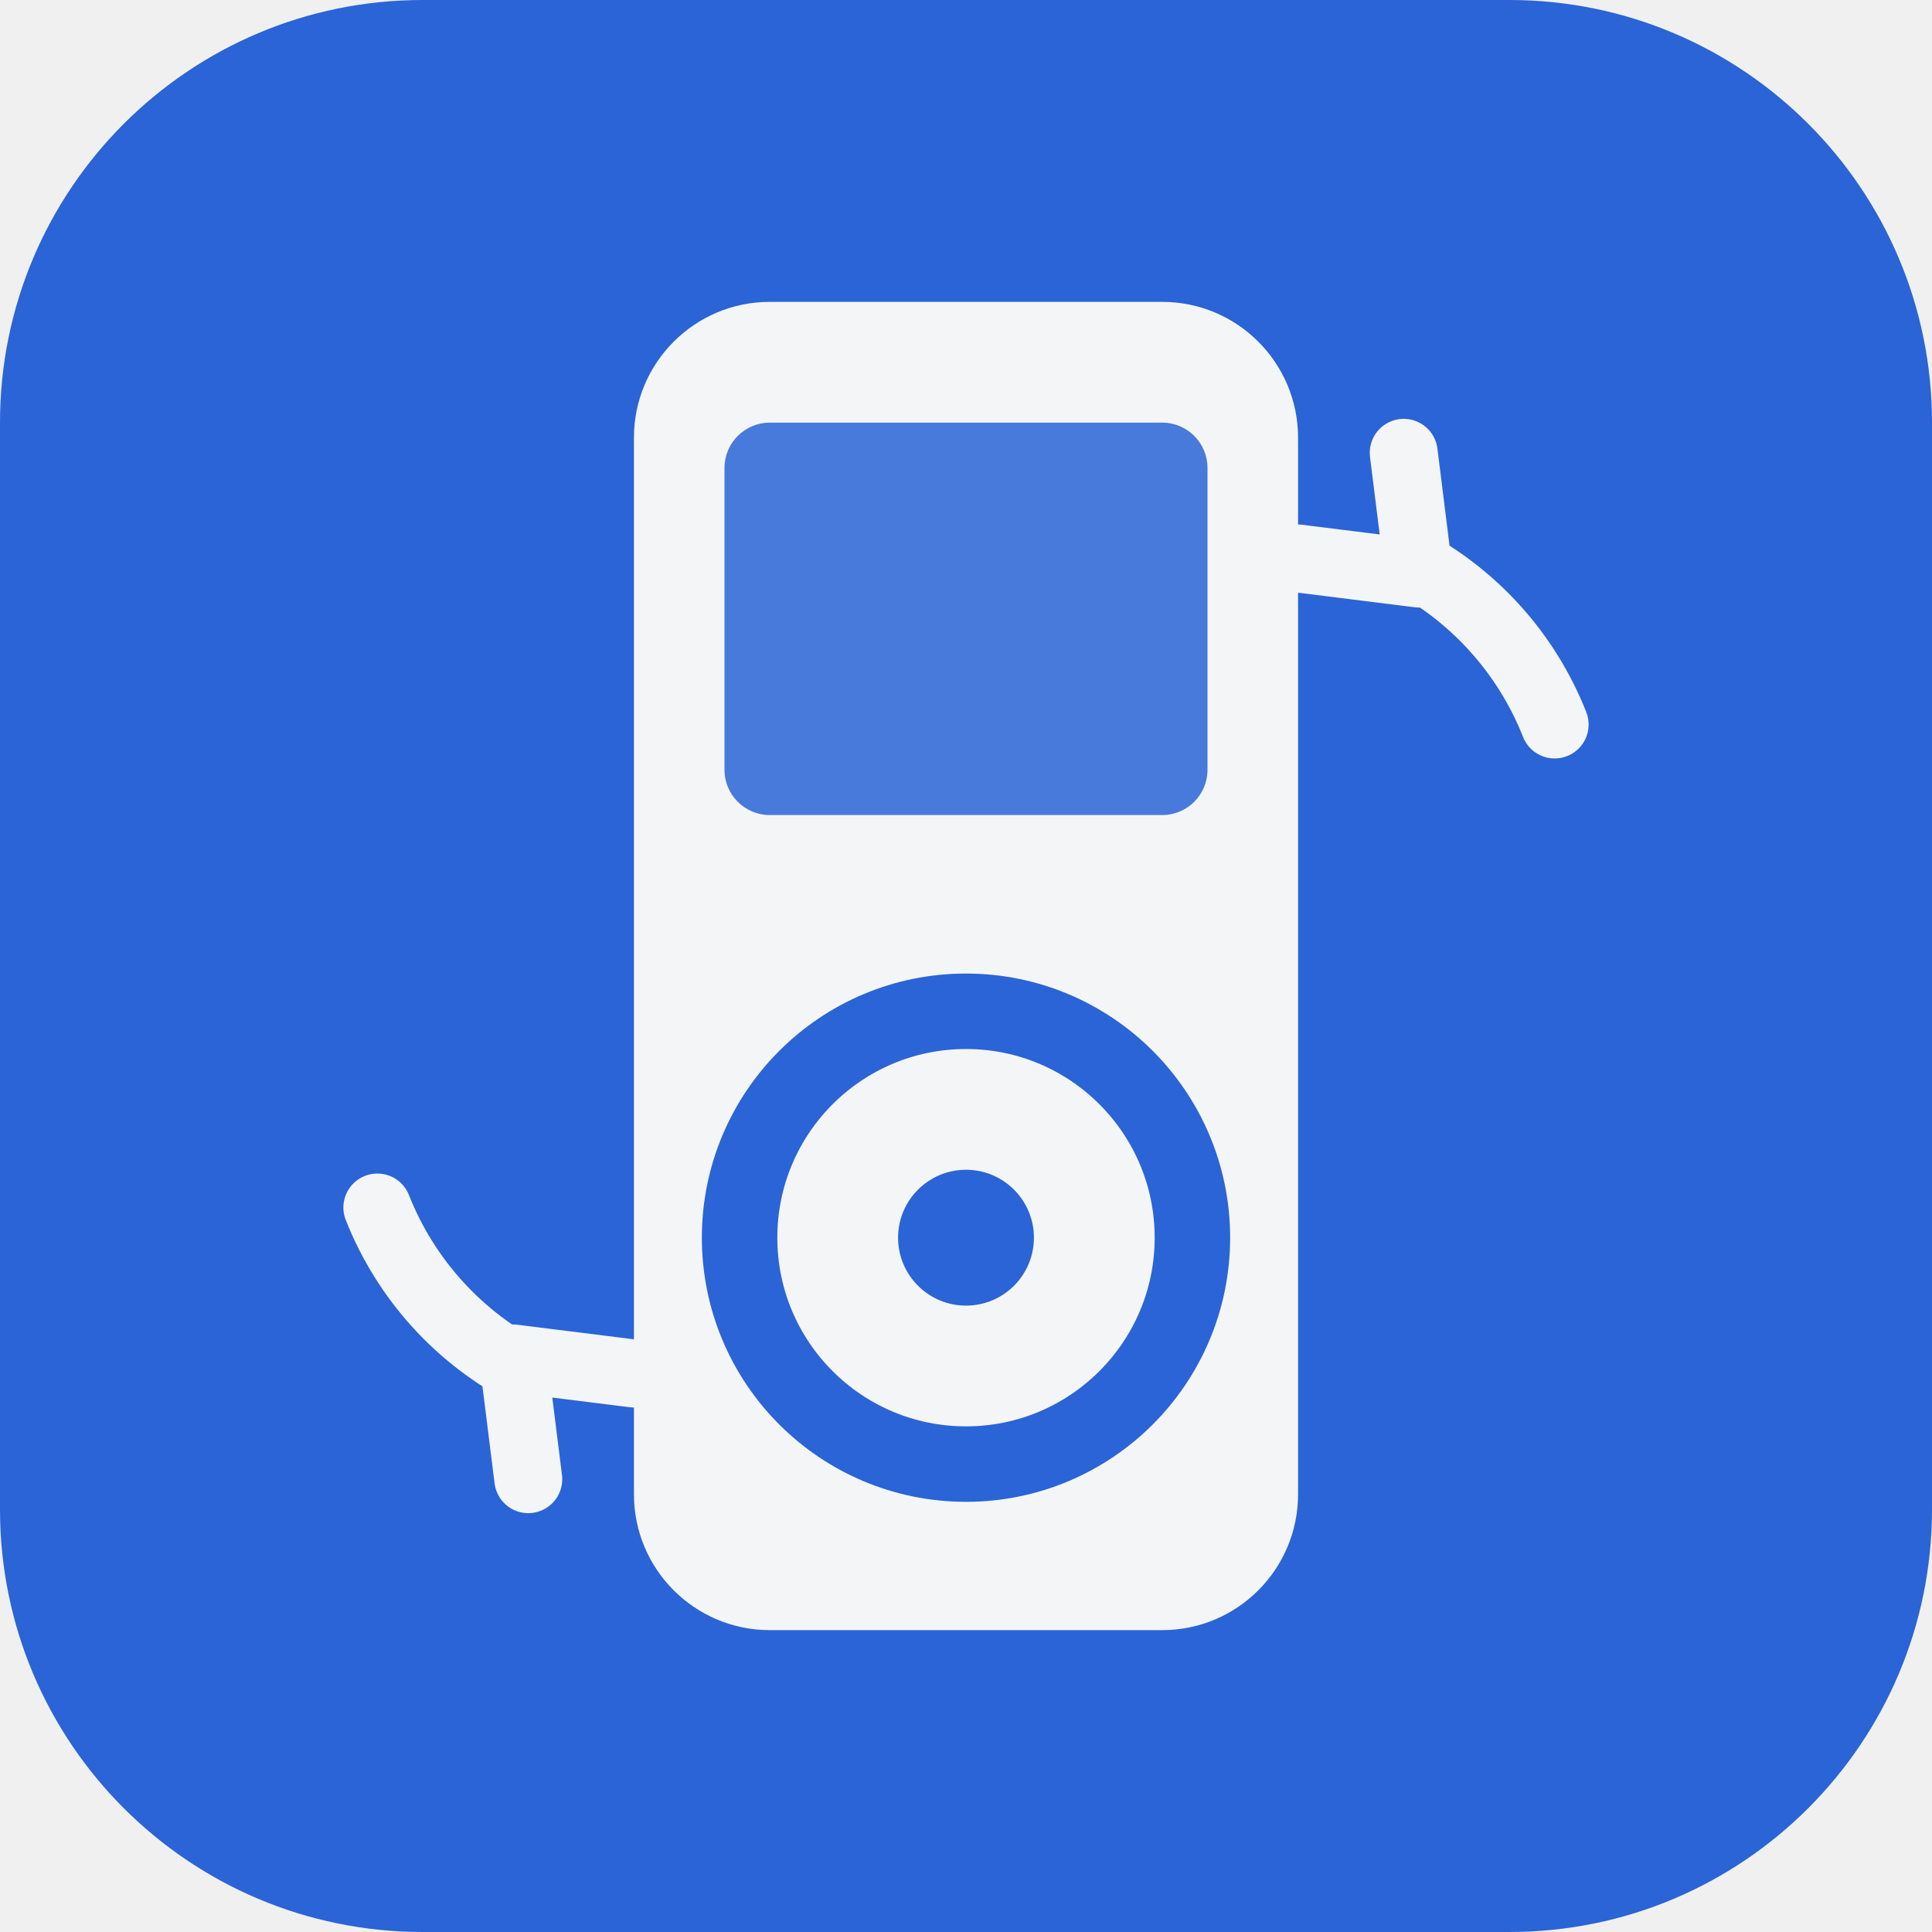
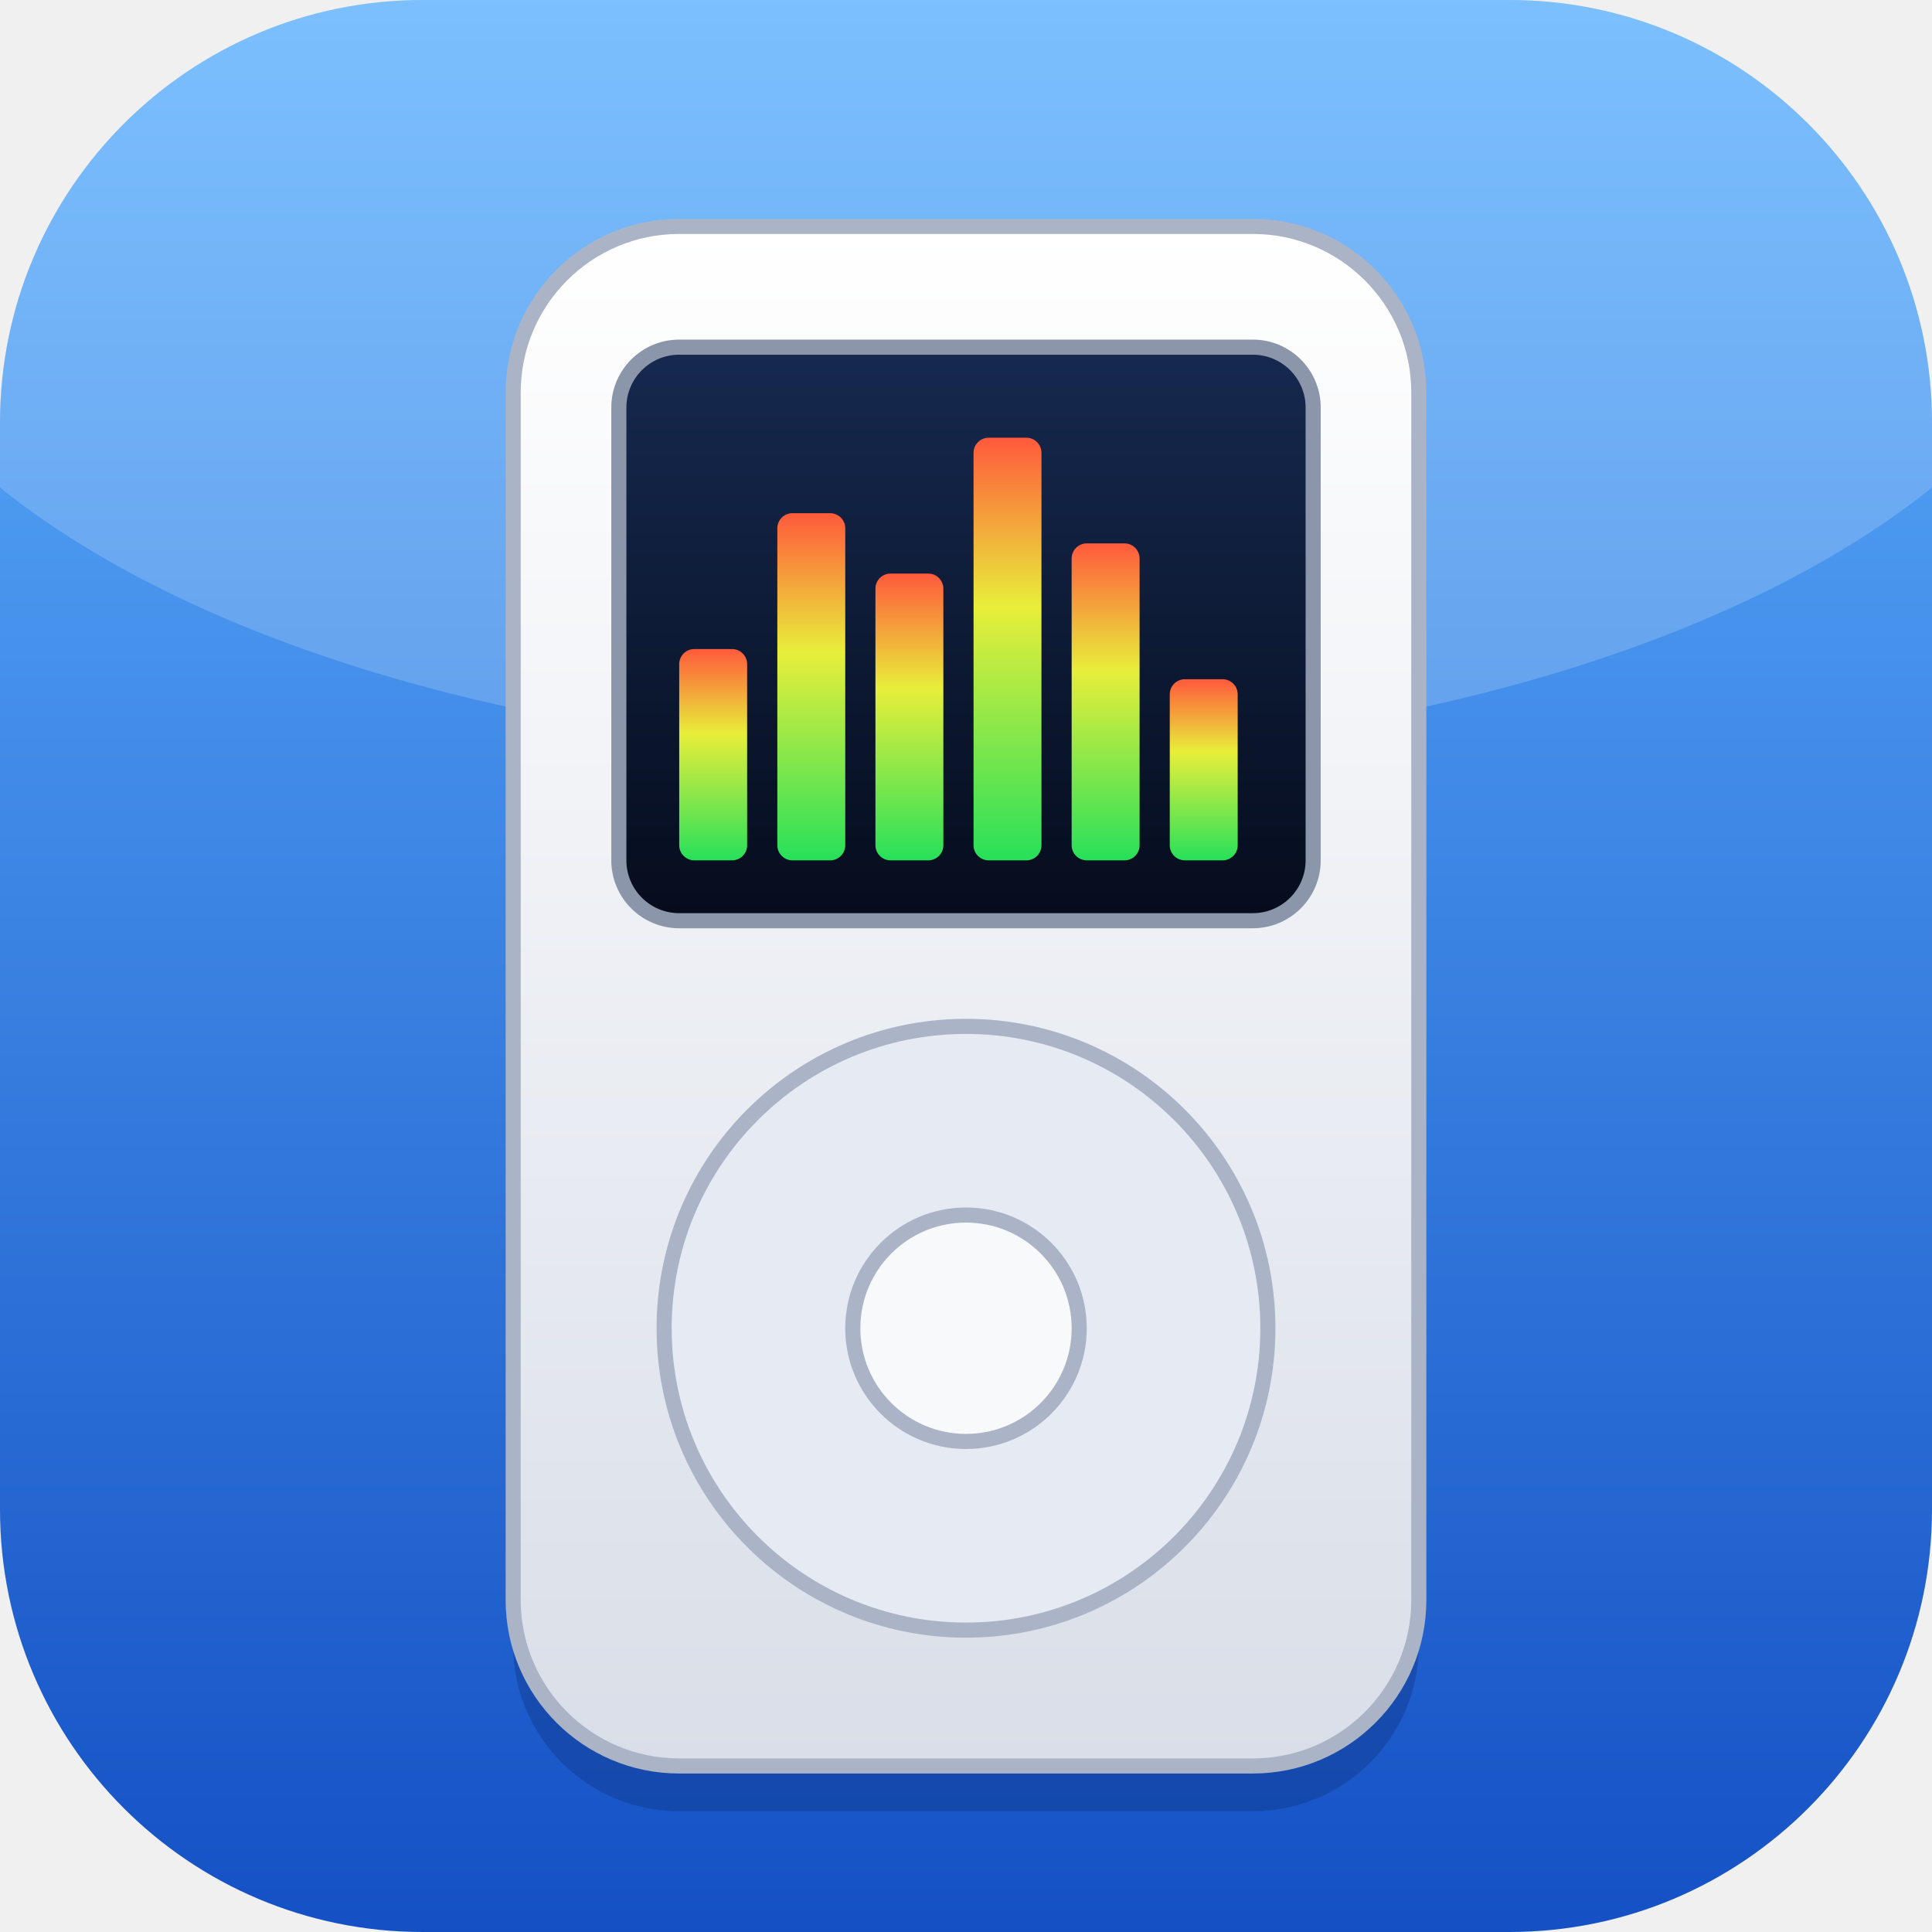
- <svg xmlns="http://www.w3.org/2000/svg" viewBox="0 0 256 256" role="img" aria-label="iPod Sync">
-   <rect width="256" height="256" rx="56" fill="#2a64d6" />
-   <rect x="84" y="40" width="88" height="176" rx="18" fill="#f4f5f7" />
-   <rect x="96" y="56" width="64" height="52" rx="6" fill="#2a64d6" opacity="0.85" />
-   <circle cx="128" cy="164" r="30" fill="none" stroke="#2a64d6" stroke-width="10" />
-   <circle cx="128" cy="164" r="9" fill="#2a64d6" />
-   <path d="M206 96a42 42 0 0 0-20-22" fill="none" stroke="#f4f5f7" stroke-width="9" stroke-linecap="round" />
-   <path d="M186 60l2 16-16-2" fill="none" stroke="#f4f5f7" stroke-width="9" stroke-linecap="round" stroke-linejoin="round" />
-   <path d="M50 160a42 42 0 0 0 20 22" fill="none" stroke="#f4f5f7" stroke-width="9" stroke-linecap="round" />
-   <path d="M70 196l-2-16 16 2" fill="none" stroke="#f4f5f7" stroke-width="9" stroke-linecap="round" stroke-linejoin="round" />
+ <svg xmlns="http://www.w3.org/2000/svg" viewBox="0 0 256 256" role="img" aria-label="uPod">
+   <defs>
+     <linearGradient id="bg" x1="0" y1="0" x2="0" y2="1">
+       <stop offset="0" stop-color="#5fb2ff" />
+       <stop offset="1" stop-color="#1450c4" />
+     </linearGradient>
+     <linearGradient id="body" x1="0" y1="0" x2="0" y2="1">
+       <stop offset="0" stop-color="#ffffff" />
+       <stop offset="1" stop-color="#d9dee8" />
+     </linearGradient>
+     <linearGradient id="scr" x1="0" y1="0" x2="0" y2="1">
+       <stop offset="0" stop-color="#16294f" />
+       <stop offset="1" stop-color="#050c1c" />
+     </linearGradient>
+     <linearGradient id="bar" x1="0" y1="1" x2="0" y2="0">
+       <stop offset="0" stop-color="#27e05a" />
+       <stop offset="0.6" stop-color="#e8ee3a" />
+       <stop offset="1" stop-color="#ff5a3c" />
+     </linearGradient>
+     <clipPath id="clip">
+       <rect width="256" height="256" rx="56" />
+     </clipPath>
+   </defs>
+   <rect width="256" height="256" rx="56" fill="url(#bg)" />
+   <ellipse cx="128" cy="26" rx="150" ry="74" fill="#fff" opacity="0.18" clip-path="url(#clip)" />
+   <rect x="68" y="30" width="120" height="204" rx="22" fill="#0b2f78" opacity="0.35" transform="translate(0 6)" />
+   <rect x="68" y="30" width="120" height="204" rx="22" fill="url(#body)" stroke="#aab4c6" stroke-width="2" />
+   <rect x="82" y="46" width="92" height="76" rx="8" fill="url(#scr)" stroke="#8b96aa" stroke-width="2" />
+   <g fill="url(#bar)">
+     <rect x="90" y="86" width="9" height="28" rx="2" />
+     <rect x="103" y="68" width="9" height="46" rx="2" />
+     <rect x="116" y="76" width="9" height="38" rx="2" />
+     <rect x="129" y="58" width="9" height="56" rx="2" />
+     <rect x="142" y="72" width="9" height="42" rx="2" />
+     <rect x="155" y="90" width="9" height="24" rx="2" />
+   </g>
+   <circle cx="128" cy="176" r="40" fill="#e6eaf2" stroke="#aab4c6" stroke-width="2" />
+   <circle cx="128" cy="176" r="15" fill="#f8f9fb" stroke="#aab4c6" stroke-width="2" />
</svg>
